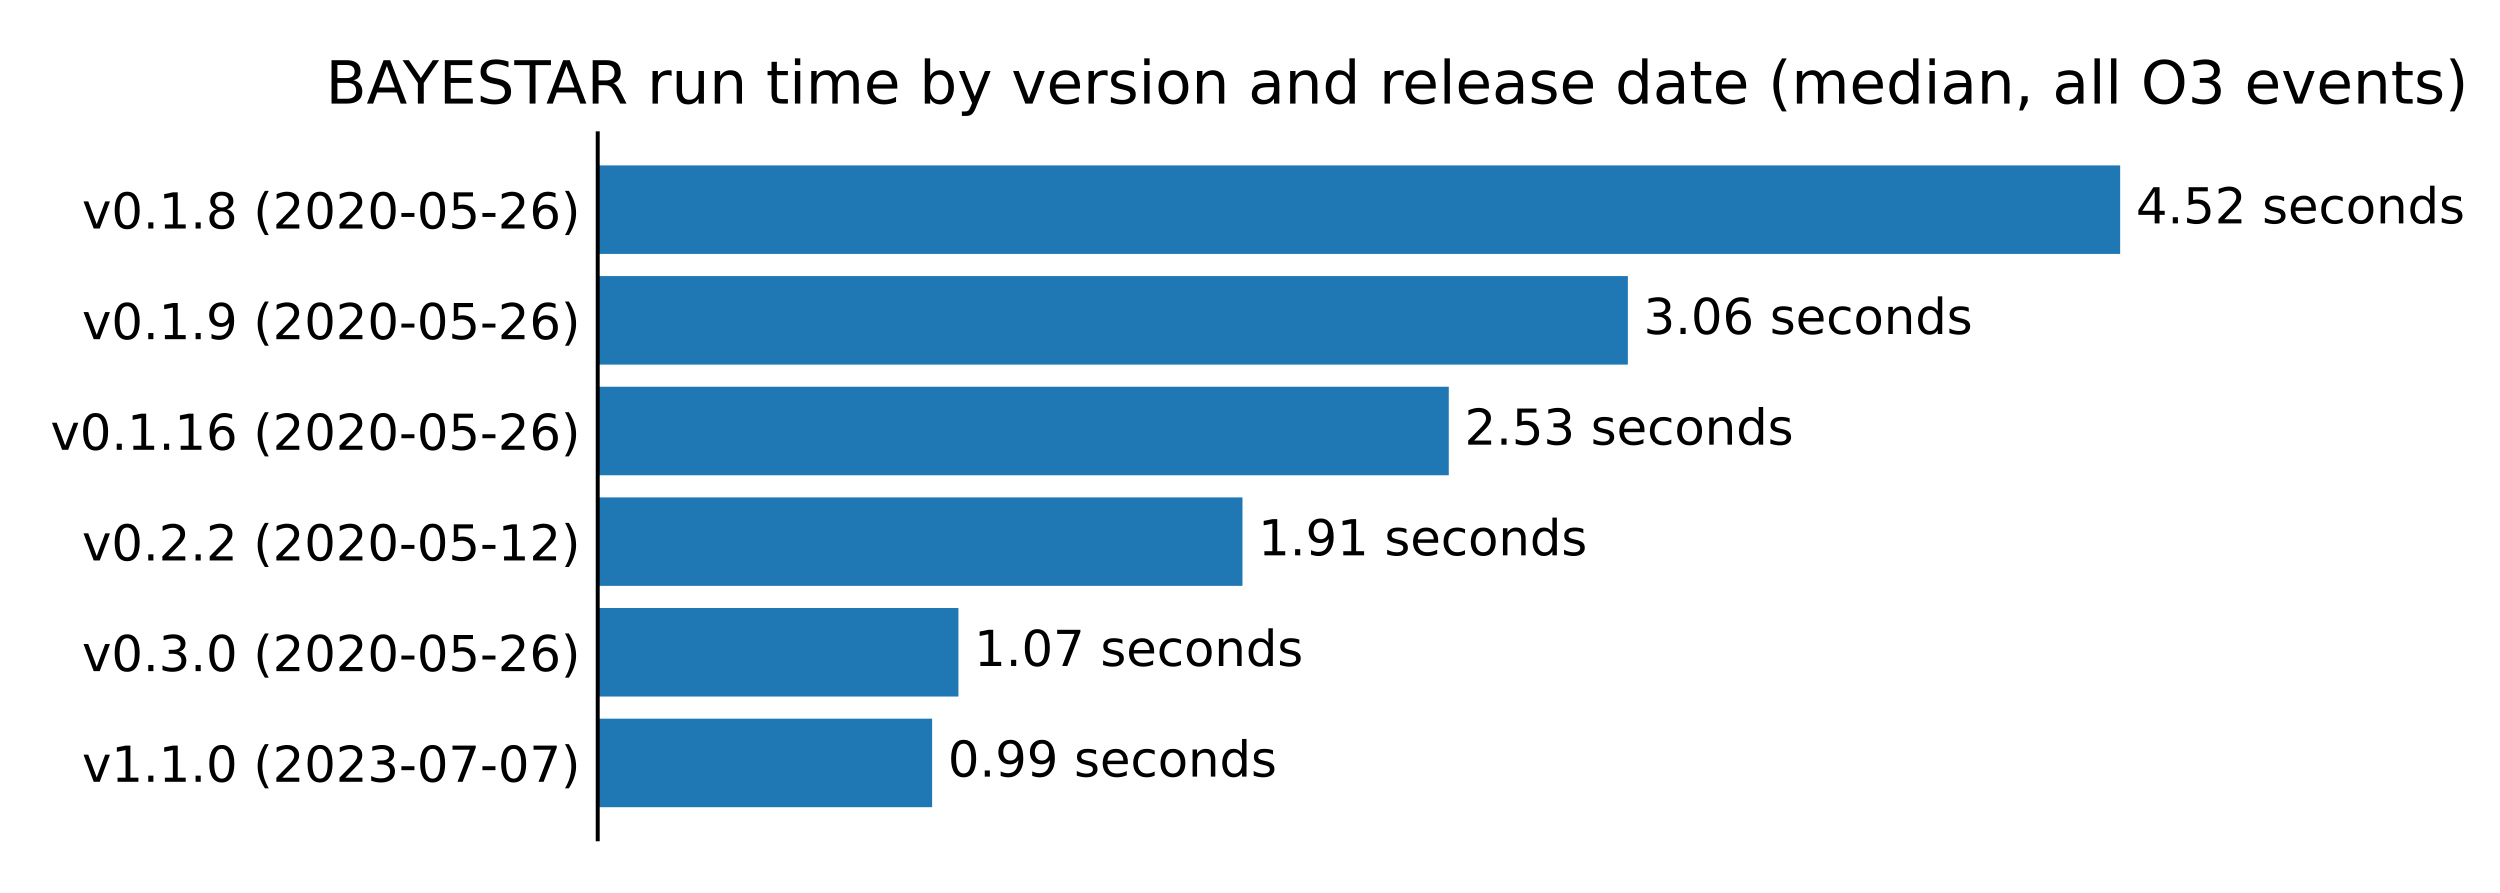
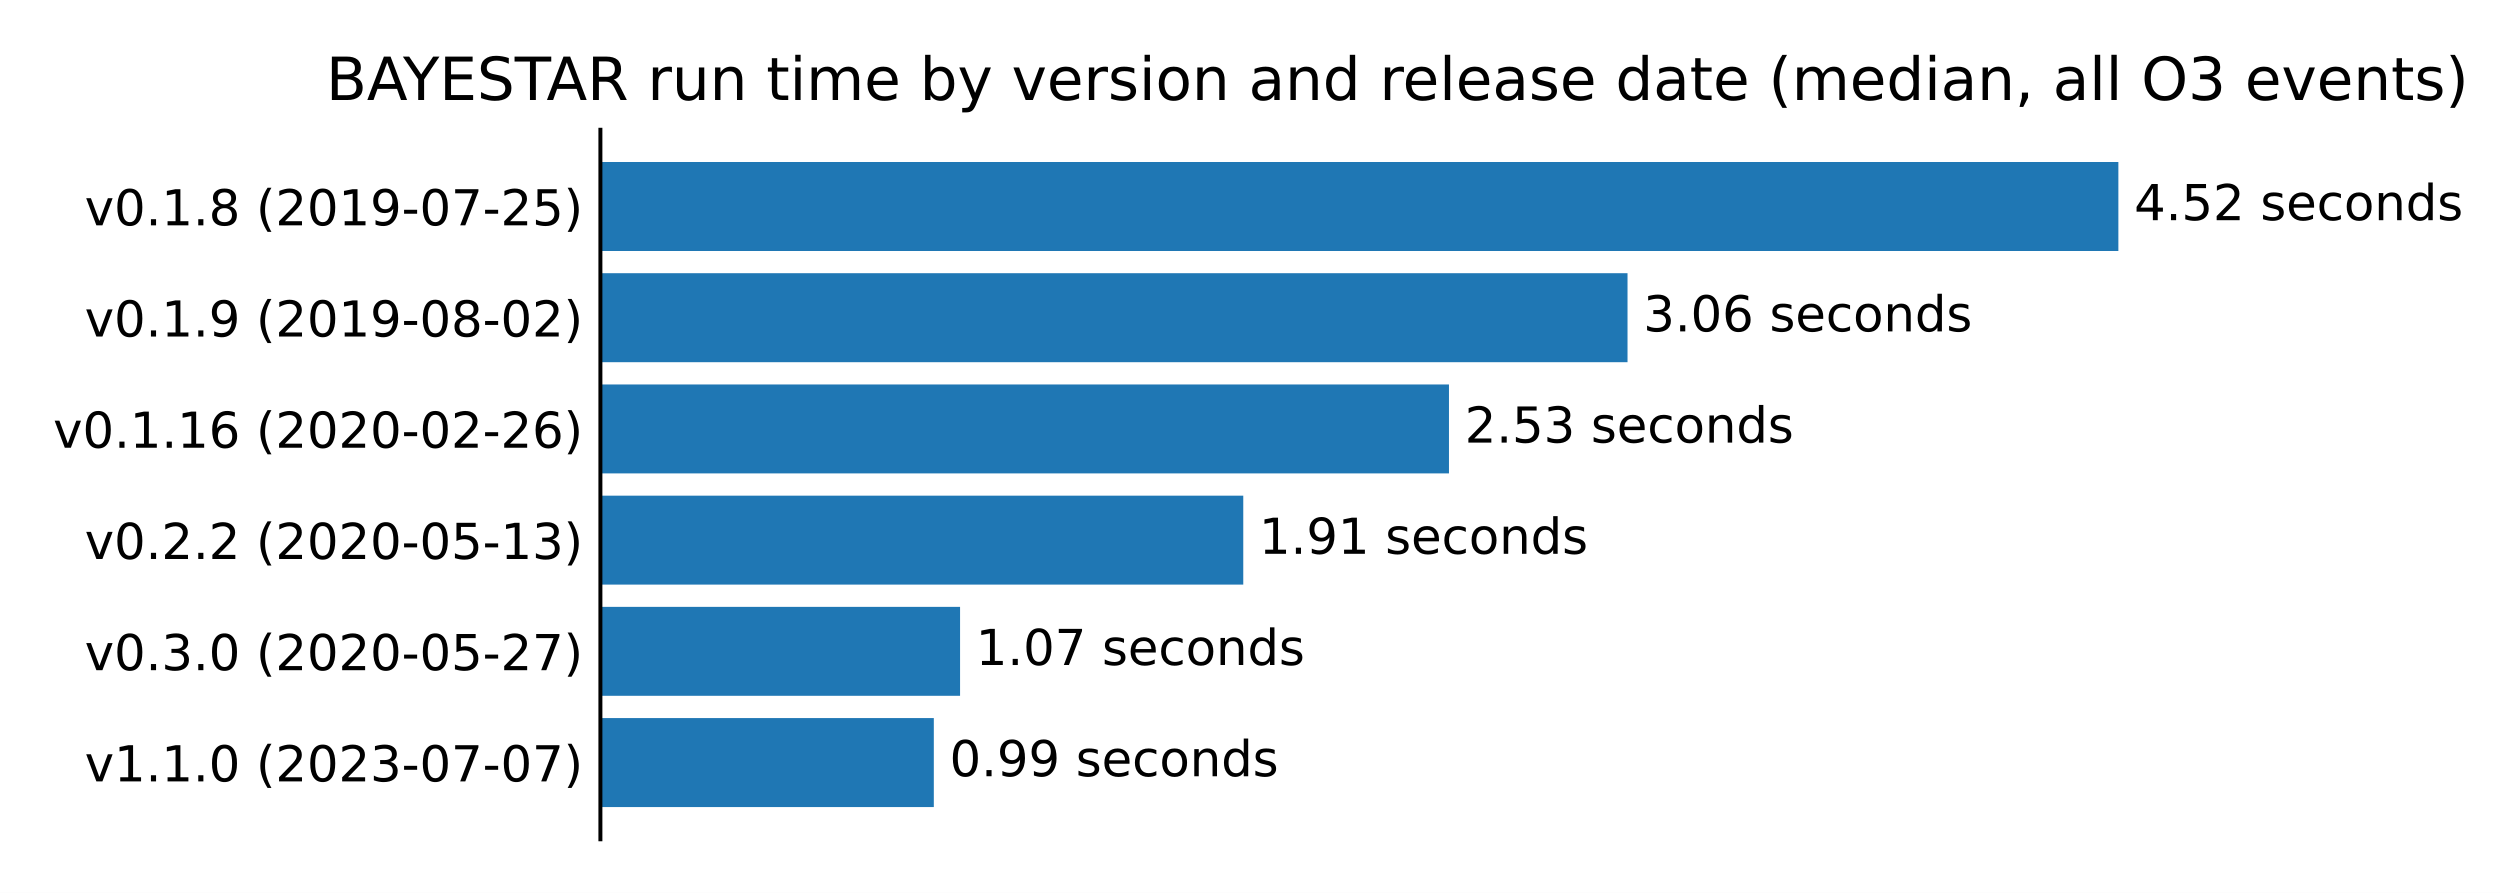
<svg xmlns="http://www.w3.org/2000/svg" xmlns:xlink="http://www.w3.org/1999/xlink" width="504pt" height="180pt" viewBox="0 0 504 180" version="1.1">
  <defs>
    <style type="text/css">*{stroke-linejoin: round; stroke-linecap: butt}</style>
  </defs>
  <g id="figure_1">
    <g id="patch_1">
      <path d="M 0 180  L 504 180  L 504 0  L 0 0  z " style="fill: #ffffff" />
    </g>
    <g id="axes_1">
      <g id="patch_2">
-         <path d="M 120.5 169.2  L 442.77 169.2  L 442.77 26.88  L 120.5 26.88  z " style="fill: #ffffff" />
+         <path d="M 121.04 169.2  L 442.365 169.2  L 442.365 26.16  L 121.04 26.16  z " style="fill: #ffffff" />
      </g>
      <g id="patch_3">
-         <path d="M 120.5 33.349  L 427.424 33.349  L 427.424 51.195  L 120.5 51.195  z " clip-path="url(#p4dd5d2bf84)" style="fill: #1f77b4" />
+         <path d="M 121.04 32.662  L 427.064 32.662  L 427.064 50.598  L 121.04 50.598  z " clip-path="url(#p0563ee9307)" style="fill: #1f77b4" />
      </g>
      <g id="patch_4">
-         <path d="M 120.5 55.656  L 328.178 55.656  L 328.178 73.502  L 120.5 73.502  z " clip-path="url(#p4dd5d2bf84)" style="fill: #1f77b4" />
+         <path d="M 121.04 55.082  L 328.109 55.082  L 328.109 73.018  L 121.04 73.018  z " clip-path="url(#p0563ee9307)" style="fill: #1f77b4" />
      </g>
      <g id="patch_5">
-         <path d="M 120.5 77.964  L 292.076 77.964  L 292.076 95.809  L 120.5 95.809  z " clip-path="url(#p4dd5d2bf84)" style="fill: #1f77b4" />
+         <path d="M 121.04 77.502  L 292.113 77.502  L 292.113 95.438  L 121.04 95.438  z " clip-path="url(#p0563ee9307)" style="fill: #1f77b4" />
      </g>
      <g id="patch_6">
-         <path d="M 120.5 100.271  L 250.483 100.271  L 250.483 118.116  L 120.5 118.116  z " clip-path="url(#p4dd5d2bf84)" style="fill: #1f77b4" />
+         <path d="M 121.04 99.922  L 250.642 99.922  L 250.642 117.858  L 121.04 117.858  z " clip-path="url(#p0563ee9307)" style="fill: #1f77b4" />
      </g>
      <g id="patch_7">
-         <path d="M 120.5 122.578  L 193.222 122.578  L 193.222 140.424  L 120.5 140.424  z " clip-path="url(#p4dd5d2bf84)" style="fill: #1f77b4" />
+         <path d="M 121.04 122.342  L 193.549 122.342  L 193.549 140.278  L 121.04 140.278  z " clip-path="url(#p0563ee9307)" style="fill: #1f77b4" />
      </g>
      <g id="patch_8">
-         <path d="M 120.5 144.885  L 187.916 144.885  L 187.916 162.731  L 120.5 162.731  z " clip-path="url(#p4dd5d2bf84)" style="fill: #1f77b4" />
+         <path d="M 121.04 144.762  L 188.258 144.762  L 188.258 162.698  L 121.04 162.698  z " clip-path="url(#p0563ee9307)" style="fill: #1f77b4" />
      </g>
      <g id="matplotlib.axis_1" />
      <g id="matplotlib.axis_2">
        <g id="ytick_1">
          <g id="line2d_1" />
          <g id="text_1">
-             <g transform="translate(16.54062 46.07119) scale(0.1 -0.1)">
+             <g transform="translate(17.08063 45.42906) scale(0.1 -0.1)">
              <defs>
                <path id="DejaVuSans-76" d="M 191 3500  L 800 3500  L 1894 563  L 2988 3500  L 3597 3500  L 2284 0  L 1503 0  L 191 3500  z " transform="scale(0.015625)" />
                <path id="DejaVuSans-30" d="M 2034 4250  Q 1547 4250 1301 3770  Q 1056 3291 1056 2328  Q 1056 1369 1301 889  Q 1547 409 2034 409  Q 2525 409 2770 889  Q 3016 1369 3016 2328  Q 3016 3291 2770 3770  Q 2525 4250 2034 4250  z M 2034 4750  Q 2819 4750 3233 4129  Q 3647 3509 3647 2328  Q 3647 1150 3233 529  Q 2819 -91 2034 -91  Q 1250 -91 836 529  Q 422 1150 422 2328  Q 422 3509 836 4129  Q 1250 4750 2034 4750  z " transform="scale(0.015625)" />
                <path id="DejaVuSans-2e" d="M 684 794  L 1344 794  L 1344 0  L 684 0  L 684 794  z " transform="scale(0.015625)" />
                <path id="DejaVuSans-31" d="M 794 531  L 1825 531  L 1825 4091  L 703 3866  L 703 4441  L 1819 4666  L 2450 4666  L 2450 531  L 3481 531  L 3481 0  L 794 0  L 794 531  z " transform="scale(0.015625)" />
                <path id="DejaVuSans-38" d="M 2034 2216  Q 1584 2216 1326 1975  Q 1069 1734 1069 1313  Q 1069 891 1326 650  Q 1584 409 2034 409  Q 2484 409 2743 651  Q 3003 894 3003 1313  Q 3003 1734 2745 1975  Q 2488 2216 2034 2216  z M 1403 2484  Q 997 2584 770 2862  Q 544 3141 544 3541  Q 544 4100 942 4425  Q 1341 4750 2034 4750  Q 2731 4750 3128 4425  Q 3525 4100 3525 3541  Q 3525 3141 3298 2862  Q 3072 2584 2669 2484  Q 3125 2378 3379 2068  Q 3634 1759 3634 1313  Q 3634 634 3220 271  Q 2806 -91 2034 -91  Q 1263 -91 848 271  Q 434 634 434 1313  Q 434 1759 690 2068  Q 947 2378 1403 2484  z M 1172 3481  Q 1172 3119 1398 2916  Q 1625 2713 2034 2713  Q 2441 2713 2670 2916  Q 2900 3119 2900 3481  Q 2900 3844 2670 4047  Q 2441 4250 2034 4250  Q 1625 4250 1398 4047  Q 1172 3844 1172 3481  z " transform="scale(0.015625)" />
                <path id="DejaVuSans-20" transform="scale(0.015625)" />
                <path id="DejaVuSans-28" d="M 1984 4856  Q 1566 4138 1362 3434  Q 1159 2731 1159 2009  Q 1159 1288 1364 580  Q 1569 -128 1984 -844  L 1484 -844  Q 1016 -109 783 600  Q 550 1309 550 2009  Q 550 2706 781 3412  Q 1013 4119 1484 4856  L 1984 4856  z " transform="scale(0.015625)" />
                <path id="DejaVuSans-32" d="M 1228 531  L 3431 531  L 3431 0  L 469 0  L 469 531  Q 828 903 1448 1529  Q 2069 2156 2228 2338  Q 2531 2678 2651 2914  Q 2772 3150 2772 3378  Q 2772 3750 2511 3984  Q 2250 4219 1831 4219  Q 1534 4219 1204 4116  Q 875 4013 500 3803  L 500 4441  Q 881 4594 1212 4672  Q 1544 4750 1819 4750  Q 2544 4750 2975 4387  Q 3406 4025 3406 3419  Q 3406 3131 3298 2873  Q 3191 2616 2906 2266  Q 2828 2175 2409 1742  Q 1991 1309 1228 531  z " transform="scale(0.015625)" />
+                 <path id="DejaVuSans-39" d="M 703 97  L 703 672  Q 941 559 1184 500  Q 1428 441 1663 441  Q 2288 441 2617 861  Q 2947 1281 2994 2138  Q 2813 1869 2534 1725  Q 2256 1581 1919 1581  Q 1219 1581 811 2004  Q 403 2428 403 3163  Q 403 3881 828 4315  Q 1253 4750 1959 4750  Q 2769 4750 3195 4129  Q 3622 3509 3622 2328  Q 3622 1225 3098 567  Q 2575 -91 1691 -91  Q 1453 -91 1209 -44  Q 966 3 703 97  z M 1959 2075  Q 2384 2075 2632 2365  Q 2881 2656 2881 3163  Q 2881 3666 2632 3958  Q 2384 4250 1959 4250  Q 1534 4250 1286 3958  Q 1038 3666 1038 3163  Q 1038 2656 1286 2365  Q 1534 2075 1959 2075  z " transform="scale(0.015625)" />
                <path id="DejaVuSans-2d" d="M 313 2009  L 1997 2009  L 1997 1497  L 313 1497  L 313 2009  z " transform="scale(0.015625)" />
+                 <path id="DejaVuSans-37" d="M 525 4666  L 3525 4666  L 3525 4397  L 1831 0  L 1172 0  L 2766 4134  L 525 4134  L 525 4666  z " transform="scale(0.015625)" />
                <path id="DejaVuSans-35" d="M 691 4666  L 3169 4666  L 3169 4134  L 1269 4134  L 1269 2991  Q 1406 3038 1543 3061  Q 1681 3084 1819 3084  Q 2600 3084 3056 2656  Q 3513 2228 3513 1497  Q 3513 744 3044 326  Q 2575 -91 1722 -91  Q 1428 -91 1123 -41  Q 819 9 494 109  L 494 744  Q 775 591 1075 516  Q 1375 441 1709 441  Q 2250 441 2565 725  Q 2881 1009 2881 1497  Q 2881 1984 2565 2268  Q 2250 2553 1709 2553  Q 1456 2553 1204 2497  Q 953 2441 691 2322  L 691 4666  z " transform="scale(0.015625)" />
-                 <path id="DejaVuSans-36" d="M 2113 2584  Q 1688 2584 1439 2293  Q 1191 2003 1191 1497  Q 1191 994 1439 701  Q 1688 409 2113 409  Q 2538 409 2786 701  Q 3034 994 3034 1497  Q 3034 2003 2786 2293  Q 2538 2584 2113 2584  z M 3366 4563  L 3366 3988  Q 3128 4100 2886 4159  Q 2644 4219 2406 4219  Q 1781 4219 1451 3797  Q 1122 3375 1075 2522  Q 1259 2794 1537 2939  Q 1816 3084 2150 3084  Q 2853 3084 3261 2657  Q 3669 2231 3669 1497  Q 3669 778 3244 343  Q 2819 -91 2113 -91  Q 1303 -91 875 529  Q 447 1150 447 2328  Q 447 3434 972 4092  Q 1497 4750 2381 4750  Q 2619 4750 2861 4703  Q 3103 4656 3366 4563  z " transform="scale(0.015625)" />
                <path id="DejaVuSans-29" d="M 513 4856  L 1013 4856  Q 1481 4119 1714 3412  Q 1947 2706 1947 2009  Q 1947 1309 1714 600  Q 1481 -109 1013 -844  L 513 -844  Q 928 -128 1133 580  Q 1338 1288 1338 2009  Q 1338 2731 1133 3434  Q 928 4138 513 4856  z " transform="scale(0.015625)" />
              </defs>
              <use xlink:href="#DejaVuSans-76" />
              <use xlink:href="#DejaVuSans-30" x="59.18" />
              <use xlink:href="#DejaVuSans-2e" x="122.803" />
              <use xlink:href="#DejaVuSans-31" x="154.59" />
              <use xlink:href="#DejaVuSans-2e" x="218.213" />
              <use xlink:href="#DejaVuSans-38" x="250" />
              <use xlink:href="#DejaVuSans-20" x="313.623" />
              <use xlink:href="#DejaVuSans-28" x="345.41" />
              <use xlink:href="#DejaVuSans-32" x="384.424" />
              <use xlink:href="#DejaVuSans-30" x="448.047" />
-               <use xlink:href="#DejaVuSans-32" x="511.67" />
-               <use xlink:href="#DejaVuSans-30" x="575.293" />
+               <use xlink:href="#DejaVuSans-31" x="511.67" />
+               <use xlink:href="#DejaVuSans-39" x="575.293" />
              <use xlink:href="#DejaVuSans-2d" x="638.916" />
              <use xlink:href="#DejaVuSans-30" x="675" />
-               <use xlink:href="#DejaVuSans-35" x="738.623" />
+               <use xlink:href="#DejaVuSans-37" x="738.623" />
              <use xlink:href="#DejaVuSans-2d" x="802.246" />
              <use xlink:href="#DejaVuSans-32" x="838.33" />
-               <use xlink:href="#DejaVuSans-36" x="901.953" />
+               <use xlink:href="#DejaVuSans-35" x="901.953" />
              <use xlink:href="#DejaVuSans-29" x="965.576" />
            </g>
          </g>
        </g>
        <g id="ytick_2">
          <g id="line2d_2" />
          <g id="text_2">
-             <g transform="translate(16.54062 68.3784) scale(0.1 -0.1)">
-               <defs>
-                 <path id="DejaVuSans-39" d="M 703 97  L 703 672  Q 941 559 1184 500  Q 1428 441 1663 441  Q 2288 441 2617 861  Q 2947 1281 2994 2138  Q 2813 1869 2534 1725  Q 2256 1581 1919 1581  Q 1219 1581 811 2004  Q 403 2428 403 3163  Q 403 3881 828 4315  Q 1253 4750 1959 4750  Q 2769 4750 3195 4129  Q 3622 3509 3622 2328  Q 3622 1225 3098 567  Q 2575 -91 1691 -91  Q 1453 -91 1209 -44  Q 966 3 703 97  z M 1959 2075  Q 2384 2075 2632 2365  Q 2881 2656 2881 3163  Q 2881 3666 2632 3958  Q 2384 4250 1959 4250  Q 1534 4250 1286 3958  Q 1038 3666 1038 3163  Q 1038 2656 1286 2365  Q 1534 2075 1959 2075  z " transform="scale(0.015625)" />
-               </defs>
+             <g transform="translate(17.08063 67.84913) scale(0.1 -0.1)">
              <use xlink:href="#DejaVuSans-76" />
              <use xlink:href="#DejaVuSans-30" x="59.18" />
              <use xlink:href="#DejaVuSans-2e" x="122.803" />
              <use xlink:href="#DejaVuSans-31" x="154.59" />
              <use xlink:href="#DejaVuSans-2e" x="218.213" />
              <use xlink:href="#DejaVuSans-39" x="250" />
              <use xlink:href="#DejaVuSans-20" x="313.623" />
              <use xlink:href="#DejaVuSans-28" x="345.41" />
              <use xlink:href="#DejaVuSans-32" x="384.424" />
              <use xlink:href="#DejaVuSans-30" x="448.047" />
-               <use xlink:href="#DejaVuSans-32" x="511.67" />
-               <use xlink:href="#DejaVuSans-30" x="575.293" />
+               <use xlink:href="#DejaVuSans-31" x="511.67" />
+               <use xlink:href="#DejaVuSans-39" x="575.293" />
              <use xlink:href="#DejaVuSans-2d" x="638.916" />
              <use xlink:href="#DejaVuSans-30" x="675" />
-               <use xlink:href="#DejaVuSans-35" x="738.623" />
+               <use xlink:href="#DejaVuSans-38" x="738.623" />
              <use xlink:href="#DejaVuSans-2d" x="802.246" />
-               <use xlink:href="#DejaVuSans-32" x="838.33" />
-               <use xlink:href="#DejaVuSans-36" x="901.953" />
+               <use xlink:href="#DejaVuSans-30" x="838.33" />
+               <use xlink:href="#DejaVuSans-32" x="901.953" />
              <use xlink:href="#DejaVuSans-29" x="965.576" />
            </g>
          </g>
        </g>
        <g id="ytick_3">
          <g id="line2d_3" />
          <g id="text_3">
-             <g transform="translate(10.17812 90.68561) scale(0.1 -0.1)">
+             <g transform="translate(10.71813 90.26919) scale(0.1 -0.1)">
+               <defs>
+                 <path id="DejaVuSans-36" d="M 2113 2584  Q 1688 2584 1439 2293  Q 1191 2003 1191 1497  Q 1191 994 1439 701  Q 1688 409 2113 409  Q 2538 409 2786 701  Q 3034 994 3034 1497  Q 3034 2003 2786 2293  Q 2538 2584 2113 2584  z M 3366 4563  L 3366 3988  Q 3128 4100 2886 4159  Q 2644 4219 2406 4219  Q 1781 4219 1451 3797  Q 1122 3375 1075 2522  Q 1259 2794 1537 2939  Q 1816 3084 2150 3084  Q 2853 3084 3261 2657  Q 3669 2231 3669 1497  Q 3669 778 3244 343  Q 2819 -91 2113 -91  Q 1303 -91 875 529  Q 447 1150 447 2328  Q 447 3434 972 4092  Q 1497 4750 2381 4750  Q 2619 4750 2861 4703  Q 3103 4656 3366 4563  z " transform="scale(0.015625)" />
+               </defs>
              <use xlink:href="#DejaVuSans-76" />
              <use xlink:href="#DejaVuSans-30" x="59.18" />
              <use xlink:href="#DejaVuSans-2e" x="122.803" />
              <use xlink:href="#DejaVuSans-31" x="154.59" />
              <use xlink:href="#DejaVuSans-2e" x="218.213" />
              <use xlink:href="#DejaVuSans-31" x="250" />
              <use xlink:href="#DejaVuSans-36" x="313.623" />
              <use xlink:href="#DejaVuSans-20" x="377.246" />
              <use xlink:href="#DejaVuSans-28" x="409.033" />
              <use xlink:href="#DejaVuSans-32" x="448.047" />
              <use xlink:href="#DejaVuSans-30" x="511.67" />
              <use xlink:href="#DejaVuSans-32" x="575.293" />
              <use xlink:href="#DejaVuSans-30" x="638.916" />
              <use xlink:href="#DejaVuSans-2d" x="702.539" />
              <use xlink:href="#DejaVuSans-30" x="738.623" />
-               <use xlink:href="#DejaVuSans-35" x="802.246" />
+               <use xlink:href="#DejaVuSans-32" x="802.246" />
              <use xlink:href="#DejaVuSans-2d" x="865.869" />
              <use xlink:href="#DejaVuSans-32" x="901.953" />
              <use xlink:href="#DejaVuSans-36" x="965.576" />
              <use xlink:href="#DejaVuSans-29" x="1029.199" />
            </g>
          </g>
        </g>
        <g id="ytick_4">
          <g id="line2d_4" />
          <g id="text_4">
-             <g transform="translate(16.54062 112.9928) scale(0.1 -0.1)">
+             <g transform="translate(17.08063 112.6893) scale(0.1 -0.1)">
+               <defs>
+                 <path id="DejaVuSans-33" d="M 2597 2516  Q 3050 2419 3304 2112  Q 3559 1806 3559 1356  Q 3559 666 3084 287  Q 2609 -91 1734 -91  Q 1441 -91 1130 -33  Q 819 25 488 141  L 488 750  Q 750 597 1062 519  Q 1375 441 1716 441  Q 2309 441 2620 675  Q 2931 909 2931 1356  Q 2931 1769 2642 2001  Q 2353 2234 1838 2234  L 1294 2234  L 1294 2753  L 1863 2753  Q 2328 2753 2575 2939  Q 2822 3125 2822 3475  Q 2822 3834 2567 4026  Q 2313 4219 1838 4219  Q 1578 4219 1281 4162  Q 984 4106 628 3988  L 628 4550  Q 988 4650 1302 4700  Q 1616 4750 1894 4750  Q 2613 4750 3031 4423  Q 3450 4097 3450 3541  Q 3450 3153 3228 2886  Q 3006 2619 2597 2516  z " transform="scale(0.015625)" />
+               </defs>
              <use xlink:href="#DejaVuSans-76" />
              <use xlink:href="#DejaVuSans-30" x="59.18" />
              <use xlink:href="#DejaVuSans-2e" x="122.803" />
              <use xlink:href="#DejaVuSans-32" x="154.59" />
              <use xlink:href="#DejaVuSans-2e" x="218.213" />
              <use xlink:href="#DejaVuSans-32" x="250" />
              <use xlink:href="#DejaVuSans-20" x="313.623" />
              <use xlink:href="#DejaVuSans-28" x="345.41" />
              <use xlink:href="#DejaVuSans-32" x="384.424" />
              <use xlink:href="#DejaVuSans-30" x="448.047" />
              <use xlink:href="#DejaVuSans-32" x="511.67" />
              <use xlink:href="#DejaVuSans-30" x="575.293" />
              <use xlink:href="#DejaVuSans-2d" x="638.916" />
              <use xlink:href="#DejaVuSans-30" x="675" />
              <use xlink:href="#DejaVuSans-35" x="738.623" />
              <use xlink:href="#DejaVuSans-2d" x="802.246" />
              <use xlink:href="#DejaVuSans-31" x="838.33" />
-               <use xlink:href="#DejaVuSans-32" x="901.953" />
+               <use xlink:href="#DejaVuSans-33" x="901.953" />
              <use xlink:href="#DejaVuSans-29" x="965.576" />
            </g>
          </g>
        </g>
        <g id="ytick_5">
          <g id="line2d_5" />
          <g id="text_5">
-             <g transform="translate(16.54062 135.3) scale(0.1 -0.1)">
-               <defs>
-                 <path id="DejaVuSans-33" d="M 2597 2516  Q 3050 2419 3304 2112  Q 3559 1806 3559 1356  Q 3559 666 3084 287  Q 2609 -91 1734 -91  Q 1441 -91 1130 -33  Q 819 25 488 141  L 488 750  Q 750 597 1062 519  Q 1375 441 1716 441  Q 2309 441 2620 675  Q 2931 909 2931 1356  Q 2931 1769 2642 2001  Q 2353 2234 1838 2234  L 1294 2234  L 1294 2753  L 1863 2753  Q 2328 2753 2575 2939  Q 2822 3125 2822 3475  Q 2822 3834 2567 4026  Q 2313 4219 1838 4219  Q 1578 4219 1281 4162  Q 984 4106 628 3988  L 628 4550  Q 988 4650 1302 4700  Q 1616 4750 1894 4750  Q 2613 4750 3031 4423  Q 3450 4097 3450 3541  Q 3450 3153 3228 2886  Q 3006 2619 2597 2516  z " transform="scale(0.015625)" />
-               </defs>
+             <g transform="translate(17.08063 135.1093) scale(0.1 -0.1)">
              <use xlink:href="#DejaVuSans-76" />
              <use xlink:href="#DejaVuSans-30" x="59.18" />
              <use xlink:href="#DejaVuSans-2e" x="122.803" />
              <use xlink:href="#DejaVuSans-33" x="154.59" />
              <use xlink:href="#DejaVuSans-2e" x="218.213" />
              <use xlink:href="#DejaVuSans-30" x="250" />
              <use xlink:href="#DejaVuSans-20" x="313.623" />
              <use xlink:href="#DejaVuSans-28" x="345.41" />
              <use xlink:href="#DejaVuSans-32" x="384.424" />
              <use xlink:href="#DejaVuSans-30" x="448.047" />
              <use xlink:href="#DejaVuSans-32" x="511.67" />
              <use xlink:href="#DejaVuSans-30" x="575.293" />
              <use xlink:href="#DejaVuSans-2d" x="638.916" />
              <use xlink:href="#DejaVuSans-30" x="675" />
              <use xlink:href="#DejaVuSans-35" x="738.623" />
              <use xlink:href="#DejaVuSans-2d" x="802.246" />
              <use xlink:href="#DejaVuSans-32" x="838.33" />
-               <use xlink:href="#DejaVuSans-36" x="901.953" />
+               <use xlink:href="#DejaVuSans-37" x="901.953" />
              <use xlink:href="#DejaVuSans-29" x="965.576" />
            </g>
          </g>
        </g>
        <g id="ytick_6">
          <g id="line2d_6" />
          <g id="text_6">
-             <g transform="translate(16.54062 157.6072) scale(0.1 -0.1)">
-               <defs>
-                 <path id="DejaVuSans-37" d="M 525 4666  L 3525 4666  L 3525 4397  L 1831 0  L 1172 0  L 2766 4134  L 525 4134  L 525 4666  z " transform="scale(0.015625)" />
-               </defs>
+             <g transform="translate(17.08063 157.5294) scale(0.1 -0.1)">
              <use xlink:href="#DejaVuSans-76" />
              <use xlink:href="#DejaVuSans-31" x="59.18" />
              <use xlink:href="#DejaVuSans-2e" x="122.803" />
              <use xlink:href="#DejaVuSans-31" x="154.59" />
              <use xlink:href="#DejaVuSans-2e" x="218.213" />
              <use xlink:href="#DejaVuSans-30" x="250" />
              <use xlink:href="#DejaVuSans-20" x="313.623" />
              <use xlink:href="#DejaVuSans-28" x="345.41" />
              <use xlink:href="#DejaVuSans-32" x="384.424" />
              <use xlink:href="#DejaVuSans-30" x="448.047" />
              <use xlink:href="#DejaVuSans-32" x="511.67" />
              <use xlink:href="#DejaVuSans-33" x="575.293" />
              <use xlink:href="#DejaVuSans-2d" x="638.916" />
              <use xlink:href="#DejaVuSans-30" x="675" />
              <use xlink:href="#DejaVuSans-37" x="738.623" />
              <use xlink:href="#DejaVuSans-2d" x="802.246" />
              <use xlink:href="#DejaVuSans-30" x="838.33" />
              <use xlink:href="#DejaVuSans-37" x="901.953" />
              <use xlink:href="#DejaVuSans-29" x="965.576" />
            </g>
          </g>
        </g>
      </g>
      <g id="patch_9">
-         <path d="M 120.5 169.2  L 120.5 26.88  " style="fill: none; stroke: #000000; stroke-width: 0.8; stroke-linejoin: miter; stroke-linecap: square" />
+         <path d="M 121.04 169.2  L 121.04 26.16  " style="fill: none; stroke: #000000; stroke-width: 0.8; stroke-linejoin: miter; stroke-linecap: square" />
      </g>
      <g id="text_7">
-         <g transform="translate(427.4238 45.03135) scale(0.1 -0.1)">
+         <g transform="translate(427.0638 44.38922) scale(0.1 -0.1)">
          <defs>
            <path id="DejaVuSans-34" d="M 2419 4116  L 825 1625  L 2419 1625  L 2419 4116  z M 2253 4666  L 3047 4666  L 3047 1625  L 3713 1625  L 3713 1100  L 3047 1100  L 3047 0  L 2419 0  L 2419 1100  L 313 1100  L 313 1709  L 2253 4666  z " transform="scale(0.015625)" />
            <path id="DejaVuSans-73" d="M 2834 3397  L 2834 2853  Q 2591 2978 2328 3040  Q 2066 3103 1784 3103  Q 1356 3103 1142 2972  Q 928 2841 928 2578  Q 928 2378 1081 2264  Q 1234 2150 1697 2047  L 1894 2003  Q 2506 1872 2764 1633  Q 3022 1394 3022 966  Q 3022 478 2636 193  Q 2250 -91 1575 -91  Q 1294 -91 989 -36  Q 684 19 347 128  L 347 722  Q 666 556 975 473  Q 1284 391 1588 391  Q 1994 391 2212 530  Q 2431 669 2431 922  Q 2431 1156 2273 1281  Q 2116 1406 1581 1522  L 1381 1569  Q 847 1681 609 1914  Q 372 2147 372 2553  Q 372 3047 722 3315  Q 1072 3584 1716 3584  Q 2034 3584 2315 3537  Q 2597 3491 2834 3397  z " transform="scale(0.015625)" />
            <path id="DejaVuSans-65" d="M 3597 1894  L 3597 1613  L 953 1613  Q 991 1019 1311 708  Q 1631 397 2203 397  Q 2534 397 2845 478  Q 3156 559 3463 722  L 3463 178  Q 3153 47 2828 -22  Q 2503 -91 2169 -91  Q 1331 -91 842 396  Q 353 884 353 1716  Q 353 2575 817 3079  Q 1281 3584 2069 3584  Q 2775 3584 3186 3129  Q 3597 2675 3597 1894  z M 3022 2063  Q 3016 2534 2758 2815  Q 2500 3097 2075 3097  Q 1594 3097 1305 2825  Q 1016 2553 972 2059  L 3022 2063  z " transform="scale(0.015625)" />
            <path id="DejaVuSans-63" d="M 3122 3366  L 3122 2828  Q 2878 2963 2633 3030  Q 2388 3097 2138 3097  Q 1578 3097 1268 2742  Q 959 2388 959 1747  Q 959 1106 1268 751  Q 1578 397 2138 397  Q 2388 397 2633 464  Q 2878 531 3122 666  L 3122 134  Q 2881 22 2623 -34  Q 2366 -91 2075 -91  Q 1284 -91 818 406  Q 353 903 353 1747  Q 353 2603 823 3093  Q 1294 3584 2113 3584  Q 2378 3584 2631 3529  Q 2884 3475 3122 3366  z " transform="scale(0.015625)" />
            <path id="DejaVuSans-6f" d="M 1959 3097  Q 1497 3097 1228 2736  Q 959 2375 959 1747  Q 959 1119 1226 758  Q 1494 397 1959 397  Q 2419 397 2687 759  Q 2956 1122 2956 1747  Q 2956 2369 2687 2733  Q 2419 3097 1959 3097  z M 1959 3584  Q 2709 3584 3137 3096  Q 3566 2609 3566 1747  Q 3566 888 3137 398  Q 2709 -91 1959 -91  Q 1206 -91 779 398  Q 353 888 353 1747  Q 353 2609 779 3096  Q 1206 3584 1959 3584  z " transform="scale(0.015625)" />
            <path id="DejaVuSans-6e" d="M 3513 2113  L 3513 0  L 2938 0  L 2938 2094  Q 2938 2591 2744 2837  Q 2550 3084 2163 3084  Q 1697 3084 1428 2787  Q 1159 2491 1159 1978  L 1159 0  L 581 0  L 581 3500  L 1159 3500  L 1159 2956  Q 1366 3272 1645 3428  Q 1925 3584 2291 3584  Q 2894 3584 3203 3211  Q 3513 2838 3513 2113  z " transform="scale(0.015625)" />
            <path id="DejaVuSans-64" d="M 2906 2969  L 2906 4863  L 3481 4863  L 3481 0  L 2906 0  L 2906 525  Q 2725 213 2448 61  Q 2172 -91 1784 -91  Q 1150 -91 751 415  Q 353 922 353 1747  Q 353 2572 751 3078  Q 1150 3584 1784 3584  Q 2172 3584 2448 3432  Q 2725 3281 2906 2969  z M 947 1747  Q 947 1113 1208 752  Q 1469 391 1925 391  Q 2381 391 2643 752  Q 2906 1113 2906 1747  Q 2906 2381 2643 2742  Q 2381 3103 1925 3103  Q 1469 3103 1208 2742  Q 947 2381 947 1747  z " transform="scale(0.015625)" />
          </defs>
          <use xlink:href="#DejaVuSans-20" />
          <use xlink:href="#DejaVuSans-34" x="31.787" />
          <use xlink:href="#DejaVuSans-2e" x="95.41" />
          <use xlink:href="#DejaVuSans-35" x="127.197" />
          <use xlink:href="#DejaVuSans-32" x="190.82" />
          <use xlink:href="#DejaVuSans-20" x="254.443" />
          <use xlink:href="#DejaVuSans-73" x="286.23" />
          <use xlink:href="#DejaVuSans-65" x="338.33" />
          <use xlink:href="#DejaVuSans-63" x="399.854" />
          <use xlink:href="#DejaVuSans-6f" x="454.834" />
          <use xlink:href="#DejaVuSans-6e" x="516.016" />
          <use xlink:href="#DejaVuSans-64" x="579.395" />
          <use xlink:href="#DejaVuSans-73" x="642.871" />
        </g>
      </g>
      <g id="text_8">
-         <g transform="translate(328.1777 67.33856) scale(0.1 -0.1)">
+         <g transform="translate(328.1087 66.80928) scale(0.1 -0.1)">
          <use xlink:href="#DejaVuSans-20" />
          <use xlink:href="#DejaVuSans-33" x="31.787" />
          <use xlink:href="#DejaVuSans-2e" x="95.41" />
          <use xlink:href="#DejaVuSans-30" x="127.197" />
          <use xlink:href="#DejaVuSans-36" x="190.82" />
          <use xlink:href="#DejaVuSans-20" x="254.443" />
          <use xlink:href="#DejaVuSans-73" x="286.23" />
          <use xlink:href="#DejaVuSans-65" x="338.33" />
          <use xlink:href="#DejaVuSans-63" x="399.854" />
          <use xlink:href="#DejaVuSans-6f" x="454.834" />
          <use xlink:href="#DejaVuSans-6e" x="516.016" />
          <use xlink:href="#DejaVuSans-64" x="579.395" />
          <use xlink:href="#DejaVuSans-73" x="642.871" />
        </g>
      </g>
      <g id="text_9">
-         <g transform="translate(292.0756 89.64577) scale(0.1 -0.1)">
+         <g transform="translate(292.1125 89.22934) scale(0.1 -0.1)">
          <use xlink:href="#DejaVuSans-20" />
          <use xlink:href="#DejaVuSans-32" x="31.787" />
          <use xlink:href="#DejaVuSans-2e" x="95.41" />
          <use xlink:href="#DejaVuSans-35" x="127.197" />
          <use xlink:href="#DejaVuSans-33" x="190.82" />
          <use xlink:href="#DejaVuSans-20" x="254.443" />
          <use xlink:href="#DejaVuSans-73" x="286.23" />
          <use xlink:href="#DejaVuSans-65" x="338.33" />
          <use xlink:href="#DejaVuSans-63" x="399.854" />
          <use xlink:href="#DejaVuSans-6f" x="454.834" />
          <use xlink:href="#DejaVuSans-6e" x="516.016" />
          <use xlink:href="#DejaVuSans-64" x="579.395" />
          <use xlink:href="#DejaVuSans-73" x="642.871" />
        </g>
      </g>
      <g id="text_10">
-         <g transform="translate(250.4828 111.953) scale(0.1 -0.1)">
+         <g transform="translate(250.6417 111.6494) scale(0.1 -0.1)">
          <use xlink:href="#DejaVuSans-20" />
          <use xlink:href="#DejaVuSans-31" x="31.787" />
          <use xlink:href="#DejaVuSans-2e" x="95.41" />
          <use xlink:href="#DejaVuSans-39" x="127.197" />
          <use xlink:href="#DejaVuSans-31" x="190.82" />
          <use xlink:href="#DejaVuSans-20" x="254.443" />
          <use xlink:href="#DejaVuSans-73" x="286.23" />
          <use xlink:href="#DejaVuSans-65" x="338.33" />
          <use xlink:href="#DejaVuSans-63" x="399.854" />
          <use xlink:href="#DejaVuSans-6f" x="454.834" />
          <use xlink:href="#DejaVuSans-6e" x="516.016" />
          <use xlink:href="#DejaVuSans-64" x="579.395" />
          <use xlink:href="#DejaVuSans-73" x="642.871" />
        </g>
      </g>
      <g id="text_11">
-         <g transform="translate(193.2219 134.2602) scale(0.1 -0.1)">
+         <g transform="translate(193.5486 134.0695) scale(0.1 -0.1)">
          <use xlink:href="#DejaVuSans-20" />
          <use xlink:href="#DejaVuSans-31" x="31.787" />
          <use xlink:href="#DejaVuSans-2e" x="95.41" />
          <use xlink:href="#DejaVuSans-30" x="127.197" />
          <use xlink:href="#DejaVuSans-37" x="190.82" />
          <use xlink:href="#DejaVuSans-20" x="254.443" />
          <use xlink:href="#DejaVuSans-73" x="286.23" />
          <use xlink:href="#DejaVuSans-65" x="338.33" />
          <use xlink:href="#DejaVuSans-63" x="399.854" />
          <use xlink:href="#DejaVuSans-6f" x="454.834" />
          <use xlink:href="#DejaVuSans-6e" x="516.016" />
          <use xlink:href="#DejaVuSans-64" x="579.395" />
          <use xlink:href="#DejaVuSans-73" x="642.871" />
        </g>
      </g>
      <g id="text_12">
-         <g transform="translate(187.9158 156.5674) scale(0.1 -0.1)">
+         <g transform="translate(188.2581 156.4895) scale(0.1 -0.1)">
          <use xlink:href="#DejaVuSans-20" />
          <use xlink:href="#DejaVuSans-30" x="31.787" />
          <use xlink:href="#DejaVuSans-2e" x="95.41" />
          <use xlink:href="#DejaVuSans-39" x="127.197" />
          <use xlink:href="#DejaVuSans-39" x="190.82" />
          <use xlink:href="#DejaVuSans-20" x="254.443" />
          <use xlink:href="#DejaVuSans-73" x="286.23" />
          <use xlink:href="#DejaVuSans-65" x="338.33" />
          <use xlink:href="#DejaVuSans-63" x="399.854" />
          <use xlink:href="#DejaVuSans-6f" x="454.834" />
          <use xlink:href="#DejaVuSans-6e" x="516.016" />
          <use xlink:href="#DejaVuSans-64" x="579.395" />
          <use xlink:href="#DejaVuSans-73" x="642.871" />
        </g>
      </g>
      <g id="text_13">
-         <g transform="translate(65.66031 20.88) scale(0.12 -0.12)">
+         <g transform="translate(65.72781 20.16) scale(0.12 -0.12)">
          <defs>
            <path id="DejaVuSans-42" d="M 1259 2228  L 1259 519  L 2272 519  Q 2781 519 3026 730  Q 3272 941 3272 1375  Q 3272 1813 3026 2020  Q 2781 2228 2272 2228  L 1259 2228  z M 1259 4147  L 1259 2741  L 2194 2741  Q 2656 2741 2882 2914  Q 3109 3088 3109 3444  Q 3109 3797 2882 3972  Q 2656 4147 2194 4147  L 1259 4147  z M 628 4666  L 2241 4666  Q 2963 4666 3353 4366  Q 3744 4066 3744 3513  Q 3744 3084 3544 2831  Q 3344 2578 2956 2516  Q 3422 2416 3680 2098  Q 3938 1781 3938 1306  Q 3938 681 3513 340  Q 3088 0 2303 0  L 628 0  L 628 4666  z " transform="scale(0.015625)" />
            <path id="DejaVuSans-41" d="M 2188 4044  L 1331 1722  L 3047 1722  L 2188 4044  z M 1831 4666  L 2547 4666  L 4325 0  L 3669 0  L 3244 1197  L 1141 1197  L 716 0  L 50 0  L 1831 4666  z " transform="scale(0.015625)" />
            <path id="DejaVuSans-59" d="M -13 4666  L 666 4666  L 1959 2747  L 3244 4666  L 3922 4666  L 2272 2222  L 2272 0  L 1638 0  L 1638 2222  L -13 4666  z " transform="scale(0.015625)" />
            <path id="DejaVuSans-45" d="M 628 4666  L 3578 4666  L 3578 4134  L 1259 4134  L 1259 2753  L 3481 2753  L 3481 2222  L 1259 2222  L 1259 531  L 3634 531  L 3634 0  L 628 0  L 628 4666  z " transform="scale(0.015625)" />
            <path id="DejaVuSans-53" d="M 3425 4513  L 3425 3897  Q 3066 4069 2747 4153  Q 2428 4238 2131 4238  Q 1616 4238 1336 4038  Q 1056 3838 1056 3469  Q 1056 3159 1242 3001  Q 1428 2844 1947 2747  L 2328 2669  Q 3034 2534 3370 2195  Q 3706 1856 3706 1288  Q 3706 609 3251 259  Q 2797 -91 1919 -91  Q 1588 -91 1214 -16  Q 841 59 441 206  L 441 856  Q 825 641 1194 531  Q 1563 422 1919 422  Q 2459 422 2753 634  Q 3047 847 3047 1241  Q 3047 1584 2836 1778  Q 2625 1972 2144 2069  L 1759 2144  Q 1053 2284 737 2584  Q 422 2884 422 3419  Q 422 4038 858 4394  Q 1294 4750 2059 4750  Q 2388 4750 2728 4690  Q 3069 4631 3425 4513  z " transform="scale(0.015625)" />
            <path id="DejaVuSans-54" d="M -19 4666  L 3928 4666  L 3928 4134  L 2272 4134  L 2272 0  L 1638 0  L 1638 4134  L -19 4134  L -19 4666  z " transform="scale(0.015625)" />
            <path id="DejaVuSans-52" d="M 2841 2188  Q 3044 2119 3236 1894  Q 3428 1669 3622 1275  L 4263 0  L 3584 0  L 2988 1197  Q 2756 1666 2539 1819  Q 2322 1972 1947 1972  L 1259 1972  L 1259 0  L 628 0  L 628 4666  L 2053 4666  Q 2853 4666 3247 4331  Q 3641 3997 3641 3322  Q 3641 2881 3436 2590  Q 3231 2300 2841 2188  z M 1259 4147  L 1259 2491  L 2053 2491  Q 2509 2491 2742 2702  Q 2975 2913 2975 3322  Q 2975 3731 2742 3939  Q 2509 4147 2053 4147  L 1259 4147  z " transform="scale(0.015625)" />
            <path id="DejaVuSans-72" d="M 2631 2963  Q 2534 3019 2420 3045  Q 2306 3072 2169 3072  Q 1681 3072 1420 2755  Q 1159 2438 1159 1844  L 1159 0  L 581 0  L 581 3500  L 1159 3500  L 1159 2956  Q 1341 3275 1631 3429  Q 1922 3584 2338 3584  Q 2397 3584 2469 3576  Q 2541 3569 2628 3553  L 2631 2963  z " transform="scale(0.015625)" />
            <path id="DejaVuSans-75" d="M 544 1381  L 544 3500  L 1119 3500  L 1119 1403  Q 1119 906 1312 657  Q 1506 409 1894 409  Q 2359 409 2629 706  Q 2900 1003 2900 1516  L 2900 3500  L 3475 3500  L 3475 0  L 2900 0  L 2900 538  Q 2691 219 2414 64  Q 2138 -91 1772 -91  Q 1169 -91 856 284  Q 544 659 544 1381  z M 1991 3584  L 1991 3584  z " transform="scale(0.015625)" />
            <path id="DejaVuSans-74" d="M 1172 4494  L 1172 3500  L 2356 3500  L 2356 3053  L 1172 3053  L 1172 1153  Q 1172 725 1289 603  Q 1406 481 1766 481  L 2356 481  L 2356 0  L 1766 0  Q 1100 0 847 248  Q 594 497 594 1153  L 594 3053  L 172 3053  L 172 3500  L 594 3500  L 594 4494  L 1172 4494  z " transform="scale(0.015625)" />
            <path id="DejaVuSans-69" d="M 603 3500  L 1178 3500  L 1178 0  L 603 0  L 603 3500  z M 603 4863  L 1178 4863  L 1178 4134  L 603 4134  L 603 4863  z " transform="scale(0.015625)" />
            <path id="DejaVuSans-6d" d="M 3328 2828  Q 3544 3216 3844 3400  Q 4144 3584 4550 3584  Q 5097 3584 5394 3201  Q 5691 2819 5691 2113  L 5691 0  L 5113 0  L 5113 2094  Q 5113 2597 4934 2840  Q 4756 3084 4391 3084  Q 3944 3084 3684 2787  Q 3425 2491 3425 1978  L 3425 0  L 2847 0  L 2847 2094  Q 2847 2600 2669 2842  Q 2491 3084 2119 3084  Q 1678 3084 1418 2786  Q 1159 2488 1159 1978  L 1159 0  L 581 0  L 581 3500  L 1159 3500  L 1159 2956  Q 1356 3278 1631 3431  Q 1906 3584 2284 3584  Q 2666 3584 2933 3390  Q 3200 3197 3328 2828  z " transform="scale(0.015625)" />
            <path id="DejaVuSans-62" d="M 3116 1747  Q 3116 2381 2855 2742  Q 2594 3103 2138 3103  Q 1681 3103 1420 2742  Q 1159 2381 1159 1747  Q 1159 1113 1420 752  Q 1681 391 2138 391  Q 2594 391 2855 752  Q 3116 1113 3116 1747  z M 1159 2969  Q 1341 3281 1617 3432  Q 1894 3584 2278 3584  Q 2916 3584 3314 3078  Q 3713 2572 3713 1747  Q 3713 922 3314 415  Q 2916 -91 2278 -91  Q 1894 -91 1617 61  Q 1341 213 1159 525  L 1159 0  L 581 0  L 581 4863  L 1159 4863  L 1159 2969  z " transform="scale(0.015625)" />
            <path id="DejaVuSans-79" d="M 2059 -325  Q 1816 -950 1584 -1140  Q 1353 -1331 966 -1331  L 506 -1331  L 506 -850  L 844 -850  Q 1081 -850 1212 -737  Q 1344 -625 1503 -206  L 1606 56  L 191 3500  L 800 3500  L 1894 763  L 2988 3500  L 3597 3500  L 2059 -325  z " transform="scale(0.015625)" />
            <path id="DejaVuSans-61" d="M 2194 1759  Q 1497 1759 1228 1600  Q 959 1441 959 1056  Q 959 750 1161 570  Q 1363 391 1709 391  Q 2188 391 2477 730  Q 2766 1069 2766 1631  L 2766 1759  L 2194 1759  z M 3341 1997  L 3341 0  L 2766 0  L 2766 531  Q 2569 213 2275 61  Q 1981 -91 1556 -91  Q 1019 -91 701 211  Q 384 513 384 1019  Q 384 1609 779 1909  Q 1175 2209 1959 2209  L 2766 2209  L 2766 2266  Q 2766 2663 2505 2880  Q 2244 3097 1772 3097  Q 1472 3097 1187 3025  Q 903 2953 641 2809  L 641 3341  Q 956 3463 1253 3523  Q 1550 3584 1831 3584  Q 2591 3584 2966 3190  Q 3341 2797 3341 1997  z " transform="scale(0.015625)" />
            <path id="DejaVuSans-6c" d="M 603 4863  L 1178 4863  L 1178 0  L 603 0  L 603 4863  z " transform="scale(0.015625)" />
            <path id="DejaVuSans-2c" d="M 750 794  L 1409 794  L 1409 256  L 897 -744  L 494 -744  L 750 256  L 750 794  z " transform="scale(0.015625)" />
            <path id="DejaVuSans-4f" d="M 2522 4238  Q 1834 4238 1429 3725  Q 1025 3213 1025 2328  Q 1025 1447 1429 934  Q 1834 422 2522 422  Q 3209 422 3611 934  Q 4013 1447 4013 2328  Q 4013 3213 3611 3725  Q 3209 4238 2522 4238  z M 2522 4750  Q 3503 4750 4090 4092  Q 4678 3434 4678 2328  Q 4678 1225 4090 567  Q 3503 -91 2522 -91  Q 1538 -91 948 565  Q 359 1222 359 2328  Q 359 3434 948 4092  Q 1538 4750 2522 4750  z " transform="scale(0.015625)" />
          </defs>
          <use xlink:href="#DejaVuSans-42" />
          <use xlink:href="#DejaVuSans-41" x="68.604" />
          <use xlink:href="#DejaVuSans-59" x="129.262" />
          <use xlink:href="#DejaVuSans-45" x="190.346" />
          <use xlink:href="#DejaVuSans-53" x="253.529" />
          <use xlink:href="#DejaVuSans-54" x="317.006" />
          <use xlink:href="#DejaVuSans-41" x="370.34" />
          <use xlink:href="#DejaVuSans-52" x="438.748" />
          <use xlink:href="#DejaVuSans-20" x="508.23" />
          <use xlink:href="#DejaVuSans-72" x="540.018" />
          <use xlink:href="#DejaVuSans-75" x="581.131" />
          <use xlink:href="#DejaVuSans-6e" x="644.51" />
          <use xlink:href="#DejaVuSans-20" x="707.889" />
          <use xlink:href="#DejaVuSans-74" x="739.676" />
          <use xlink:href="#DejaVuSans-69" x="778.885" />
          <use xlink:href="#DejaVuSans-6d" x="806.668" />
          <use xlink:href="#DejaVuSans-65" x="904.08" />
          <use xlink:href="#DejaVuSans-20" x="965.604" />
          <use xlink:href="#DejaVuSans-62" x="997.391" />
          <use xlink:href="#DejaVuSans-79" x="1060.867" />
          <use xlink:href="#DejaVuSans-20" x="1120.047" />
          <use xlink:href="#DejaVuSans-76" x="1151.834" />
          <use xlink:href="#DejaVuSans-65" x="1211.014" />
          <use xlink:href="#DejaVuSans-72" x="1272.537" />
          <use xlink:href="#DejaVuSans-73" x="1313.65" />
          <use xlink:href="#DejaVuSans-69" x="1365.75" />
          <use xlink:href="#DejaVuSans-6f" x="1393.533" />
          <use xlink:href="#DejaVuSans-6e" x="1454.715" />
          <use xlink:href="#DejaVuSans-20" x="1518.094" />
          <use xlink:href="#DejaVuSans-61" x="1549.881" />
          <use xlink:href="#DejaVuSans-6e" x="1611.16" />
          <use xlink:href="#DejaVuSans-64" x="1674.539" />
          <use xlink:href="#DejaVuSans-20" x="1738.016" />
          <use xlink:href="#DejaVuSans-72" x="1769.803" />
          <use xlink:href="#DejaVuSans-65" x="1808.666" />
          <use xlink:href="#DejaVuSans-6c" x="1870.189" />
          <use xlink:href="#DejaVuSans-65" x="1897.973" />
          <use xlink:href="#DejaVuSans-61" x="1959.496" />
          <use xlink:href="#DejaVuSans-73" x="2020.775" />
          <use xlink:href="#DejaVuSans-65" x="2072.875" />
          <use xlink:href="#DejaVuSans-20" x="2134.398" />
          <use xlink:href="#DejaVuSans-64" x="2166.186" />
          <use xlink:href="#DejaVuSans-61" x="2229.662" />
          <use xlink:href="#DejaVuSans-74" x="2290.941" />
          <use xlink:href="#DejaVuSans-65" x="2330.15" />
          <use xlink:href="#DejaVuSans-20" x="2391.674" />
          <use xlink:href="#DejaVuSans-28" x="2423.461" />
          <use xlink:href="#DejaVuSans-6d" x="2462.475" />
          <use xlink:href="#DejaVuSans-65" x="2559.887" />
          <use xlink:href="#DejaVuSans-64" x="2621.41" />
          <use xlink:href="#DejaVuSans-69" x="2684.887" />
          <use xlink:href="#DejaVuSans-61" x="2712.67" />
          <use xlink:href="#DejaVuSans-6e" x="2773.949" />
          <use xlink:href="#DejaVuSans-2c" x="2837.328" />
          <use xlink:href="#DejaVuSans-20" x="2869.115" />
          <use xlink:href="#DejaVuSans-61" x="2900.902" />
          <use xlink:href="#DejaVuSans-6c" x="2962.182" />
          <use xlink:href="#DejaVuSans-6c" x="2989.965" />
          <use xlink:href="#DejaVuSans-20" x="3017.748" />
          <use xlink:href="#DejaVuSans-4f" x="3049.535" />
          <use xlink:href="#DejaVuSans-33" x="3128.246" />
          <use xlink:href="#DejaVuSans-20" x="3191.869" />
          <use xlink:href="#DejaVuSans-65" x="3223.656" />
          <use xlink:href="#DejaVuSans-76" x="3285.18" />
          <use xlink:href="#DejaVuSans-65" x="3344.359" />
          <use xlink:href="#DejaVuSans-6e" x="3405.883" />
          <use xlink:href="#DejaVuSans-74" x="3469.262" />
          <use xlink:href="#DejaVuSans-73" x="3508.471" />
          <use xlink:href="#DejaVuSans-29" x="3560.57" />
        </g>
      </g>
    </g>
  </g>
  <defs>
-     <clipPath id="p4dd5d2bf84">
-       <rect x="120.5" y="26.88" width="322.27" height="142.32" />
+     <clipPath id="p0563ee9307">
+       <rect x="121.04" y="26.16" width="321.325" height="143.04" />
    </clipPath>
  </defs>
</svg>
